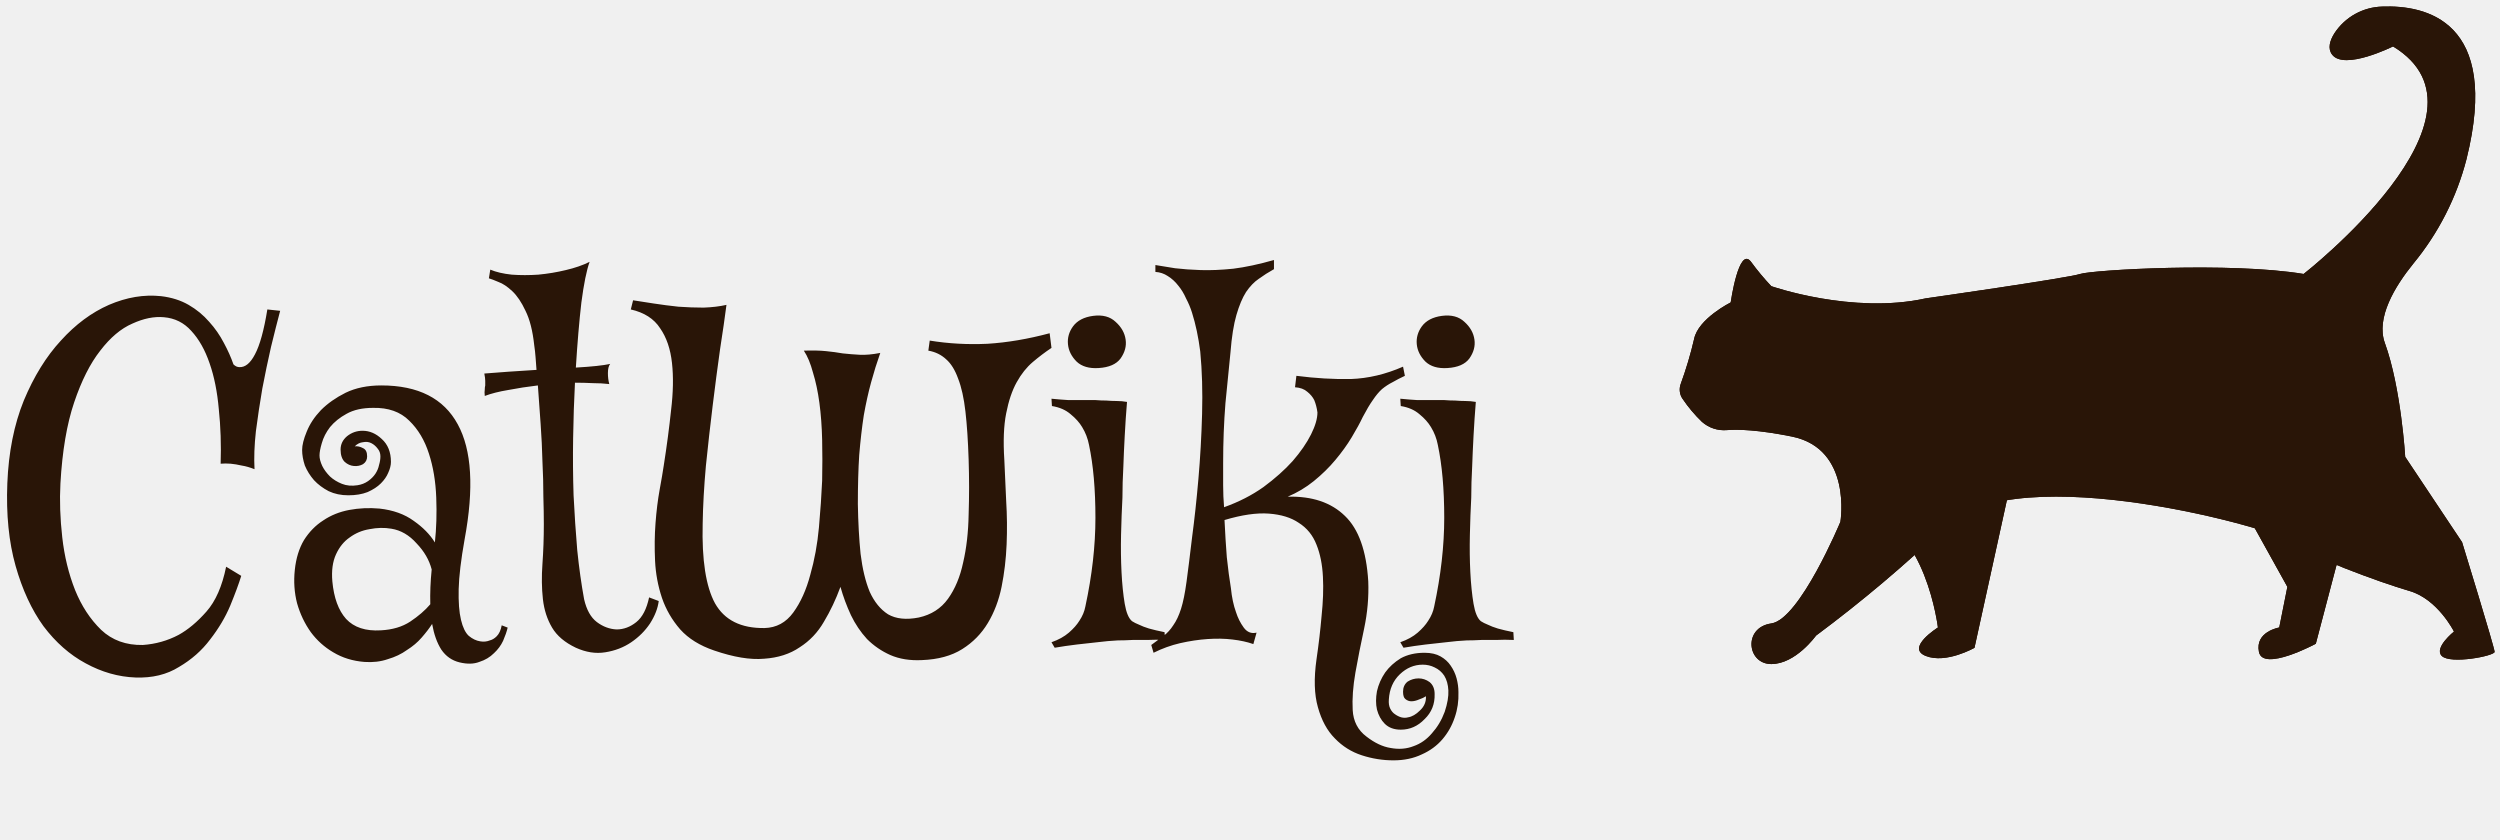
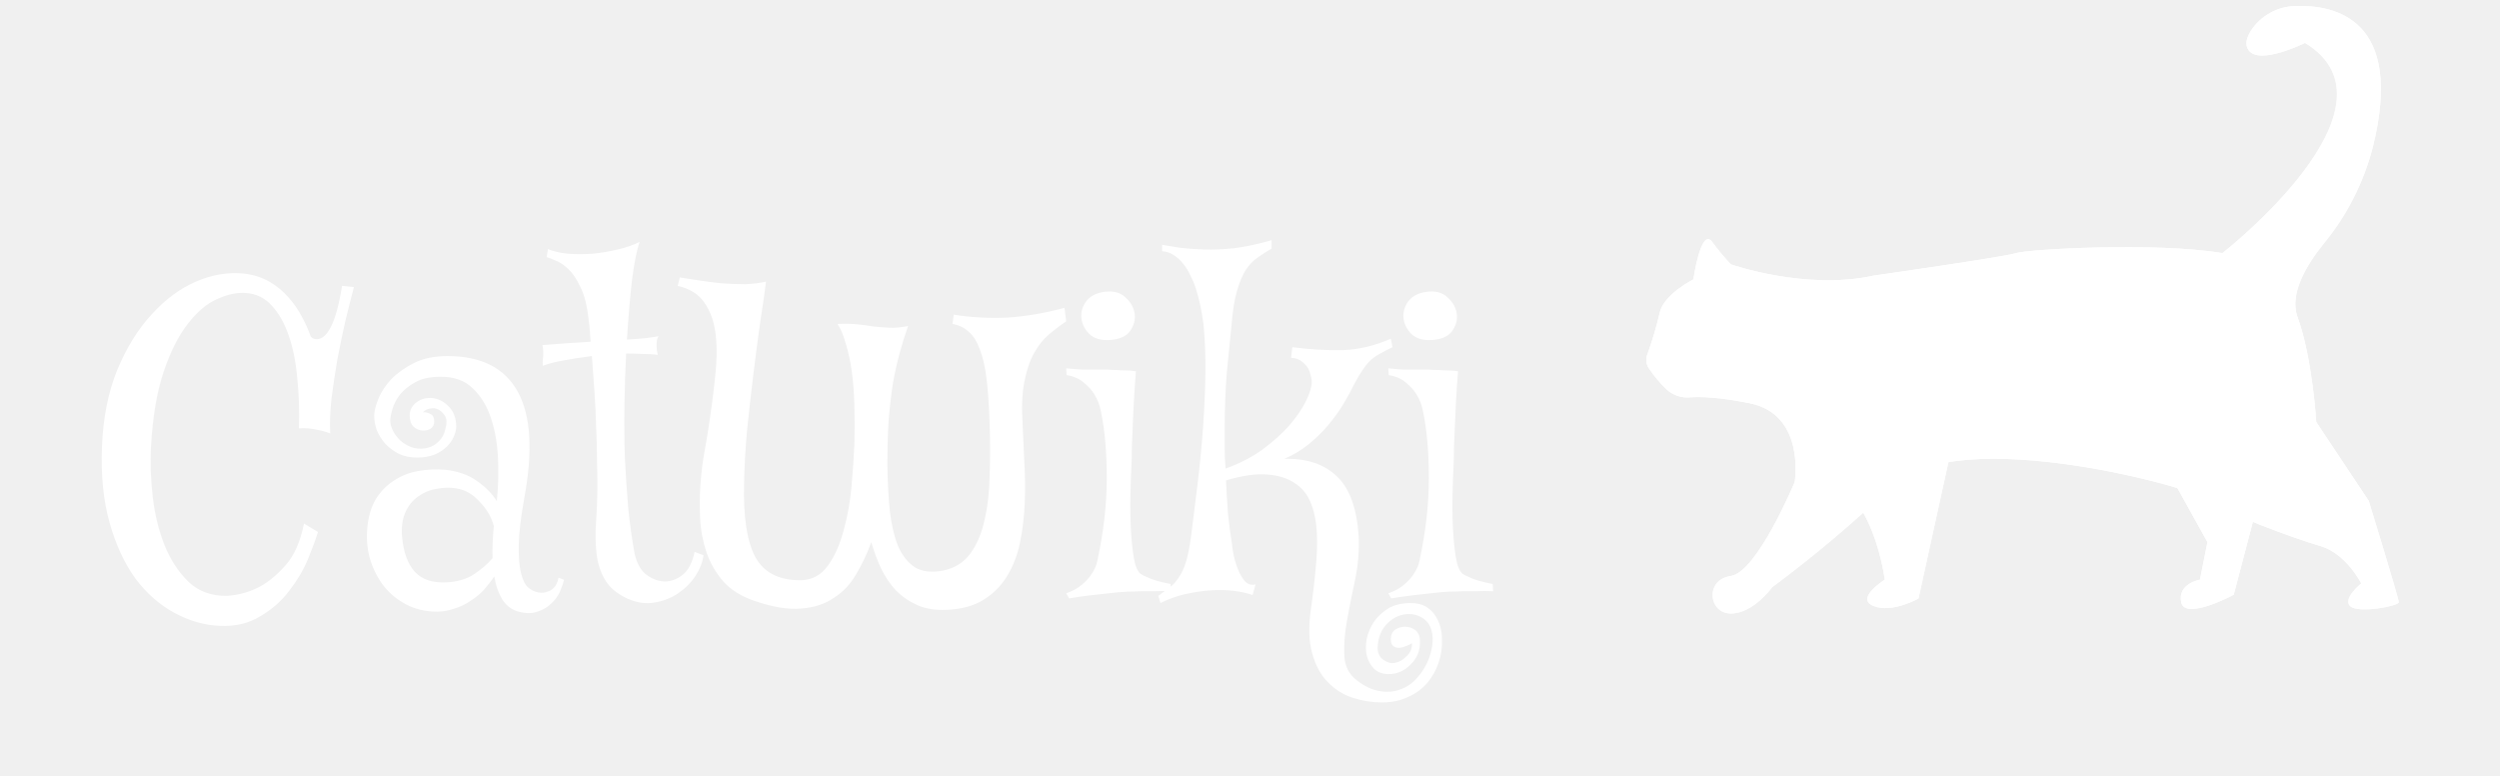
- <svg xmlns="http://www.w3.org/2000/svg" width="128" height="43" viewBox="0 0 128 43" fill="none">
-   <path d="M6.938 34.688C6.062 34.656 5.211 34.414 4.383 33.961C3.57 33.523 2.852 32.891 2.227 32.062C1.617 31.219 1.141 30.188 0.797 28.969C0.453 27.75 0.312 26.344 0.375 24.75C0.438 23.156 0.719 21.742 1.219 20.508C1.734 19.273 2.367 18.25 3.117 17.438C3.867 16.609 4.688 16 5.578 15.609C6.484 15.219 7.375 15.07 8.25 15.164C8.781 15.227 9.25 15.375 9.656 15.609C10.062 15.844 10.414 16.133 10.711 16.477C11.008 16.805 11.258 17.164 11.461 17.555C11.664 17.93 11.828 18.297 11.953 18.656C12.047 18.75 12.148 18.797 12.258 18.797C12.555 18.812 12.82 18.594 13.055 18.141C13.305 17.672 13.516 16.906 13.688 15.844L14.344 15.914C14.203 16.445 14.047 17.062 13.875 17.766C13.719 18.453 13.57 19.164 13.43 19.898C13.305 20.633 13.195 21.359 13.102 22.078C13.023 22.797 13 23.445 13.031 24.023C12.797 23.93 12.578 23.867 12.375 23.836C12.172 23.789 11.984 23.758 11.812 23.742C11.625 23.727 11.453 23.727 11.297 23.742C11.328 22.773 11.297 21.844 11.203 20.953C11.125 20.062 10.969 19.281 10.734 18.609C10.5 17.922 10.188 17.367 9.797 16.945C9.422 16.523 8.953 16.289 8.391 16.242C7.891 16.195 7.352 16.305 6.773 16.57C6.195 16.82 5.648 17.281 5.133 17.953C4.617 18.609 4.172 19.492 3.797 20.602C3.422 21.711 3.188 23.094 3.094 24.75C3.047 25.625 3.078 26.547 3.188 27.516C3.297 28.484 3.516 29.383 3.844 30.211C4.172 31.023 4.617 31.703 5.18 32.25C5.742 32.781 6.453 33.039 7.312 33.023C7.969 32.977 8.578 32.805 9.141 32.508C9.625 32.242 10.102 31.844 10.57 31.312C11.039 30.781 11.375 30.016 11.578 29.016L12.352 29.484C12.227 29.891 12.039 30.398 11.789 31.008C11.539 31.602 11.195 32.18 10.758 32.742C10.336 33.305 9.805 33.773 9.164 34.148C8.539 34.539 7.797 34.719 6.938 34.688ZM25.992 32.133C25.945 32.336 25.867 32.562 25.758 32.812C25.648 33.047 25.492 33.258 25.289 33.445C25.086 33.648 24.836 33.797 24.539 33.891C24.258 34 23.922 34.008 23.531 33.914C23.141 33.82 22.828 33.602 22.594 33.258C22.375 32.914 22.219 32.477 22.125 31.945C21.984 32.164 21.805 32.398 21.586 32.648C21.383 32.883 21.133 33.094 20.836 33.281C20.555 33.484 20.227 33.641 19.852 33.75C19.492 33.875 19.094 33.922 18.656 33.891C18.062 33.844 17.531 33.68 17.062 33.398C16.609 33.133 16.227 32.789 15.914 32.367C15.602 31.93 15.367 31.438 15.211 30.891C15.07 30.344 15.031 29.773 15.094 29.18C15.156 28.586 15.312 28.078 15.562 27.656C15.828 27.234 16.156 26.898 16.547 26.648C16.938 26.383 17.383 26.203 17.883 26.109C18.383 26.016 18.898 25.992 19.43 26.039C20.133 26.117 20.719 26.328 21.188 26.672C21.656 27 22.016 27.367 22.266 27.773C22.344 27.055 22.367 26.289 22.336 25.477C22.305 24.648 22.18 23.898 21.961 23.227C21.742 22.539 21.406 21.977 20.953 21.539C20.5 21.086 19.883 20.867 19.102 20.883C18.555 20.883 18.102 20.984 17.742 21.188C17.398 21.375 17.117 21.602 16.898 21.867C16.695 22.133 16.555 22.406 16.477 22.688C16.398 22.953 16.359 23.164 16.359 23.32C16.359 23.477 16.406 23.656 16.5 23.859C16.594 24.047 16.727 24.227 16.898 24.398C17.07 24.555 17.273 24.68 17.508 24.773C17.742 24.867 18.008 24.891 18.305 24.844C18.508 24.812 18.688 24.742 18.844 24.633C19 24.523 19.125 24.398 19.219 24.258C19.312 24.117 19.375 23.969 19.406 23.812C19.453 23.656 19.477 23.508 19.477 23.367C19.477 23.211 19.43 23.078 19.336 22.969C19.242 22.844 19.133 22.75 19.008 22.688C18.883 22.625 18.742 22.609 18.586 22.641C18.43 22.656 18.289 22.727 18.164 22.852C18.305 22.836 18.445 22.867 18.586 22.945C18.727 23.008 18.797 23.148 18.797 23.367C18.797 23.539 18.727 23.672 18.586 23.766C18.445 23.844 18.289 23.875 18.117 23.859C17.945 23.844 17.789 23.773 17.648 23.648C17.508 23.508 17.438 23.297 17.438 23.016C17.438 22.75 17.547 22.523 17.766 22.336C18 22.148 18.266 22.055 18.562 22.055C18.922 22.055 19.25 22.195 19.547 22.477C19.859 22.758 20.016 23.148 20.016 23.648C20.016 23.82 19.969 24.008 19.875 24.211C19.797 24.398 19.672 24.578 19.5 24.75C19.328 24.922 19.102 25.07 18.82 25.195C18.539 25.305 18.211 25.359 17.836 25.359C17.461 25.359 17.125 25.289 16.828 25.148C16.531 24.992 16.281 24.805 16.078 24.586C15.875 24.352 15.719 24.102 15.609 23.836C15.516 23.555 15.469 23.289 15.469 23.039C15.469 22.789 15.547 22.477 15.703 22.102C15.859 21.711 16.102 21.344 16.43 21C16.773 20.656 17.195 20.359 17.695 20.109C18.211 19.859 18.82 19.734 19.523 19.734C21.414 19.734 22.719 20.398 23.438 21.727C24.156 23.039 24.273 25 23.789 27.609C23.602 28.656 23.5 29.508 23.484 30.164C23.469 30.82 23.508 31.344 23.602 31.734C23.695 32.125 23.828 32.398 24 32.555C24.188 32.711 24.383 32.805 24.586 32.836C24.758 32.867 24.922 32.852 25.078 32.789C25.203 32.758 25.32 32.688 25.43 32.578C25.555 32.453 25.641 32.266 25.688 32.016L25.992 32.133ZM22.031 30.938C22.016 30.375 22.039 29.781 22.102 29.156C21.977 28.672 21.719 28.227 21.328 27.82C20.953 27.398 20.523 27.148 20.039 27.07C19.68 27.008 19.305 27.016 18.914 27.094C18.539 27.156 18.203 27.297 17.906 27.516C17.609 27.719 17.375 28.008 17.203 28.383C17.031 28.758 16.969 29.219 17.016 29.766C17.094 30.609 17.328 31.25 17.719 31.688C18.125 32.125 18.719 32.32 19.5 32.273C20.094 32.242 20.594 32.094 21 31.828C21.422 31.547 21.766 31.25 22.031 30.938ZM31.57 32.227C31.93 32.227 32.266 32.102 32.578 31.852C32.891 31.602 33.109 31.18 33.234 30.586L33.727 30.773C33.68 31.148 33.531 31.531 33.281 31.922C33.031 32.297 32.711 32.617 32.32 32.883C31.93 33.148 31.484 33.32 30.984 33.398C30.5 33.477 30 33.398 29.484 33.164C28.922 32.898 28.516 32.555 28.266 32.133C28.016 31.711 27.859 31.227 27.797 30.68C27.734 30.117 27.727 29.516 27.773 28.875C27.82 28.219 27.844 27.539 27.844 26.836C27.844 26.43 27.836 25.953 27.82 25.406C27.82 24.844 27.805 24.25 27.773 23.625C27.758 23 27.727 22.359 27.68 21.703C27.633 21.031 27.586 20.375 27.539 19.734C27.008 19.797 26.5 19.875 26.016 19.969C25.547 20.047 25.148 20.148 24.82 20.273C24.805 20.133 24.805 20.023 24.82 19.945C24.82 19.867 24.828 19.797 24.844 19.734C24.844 19.656 24.844 19.578 24.844 19.5C24.844 19.406 24.828 19.281 24.797 19.125C25.172 19.094 25.586 19.062 26.039 19.031C26.508 19 26.984 18.969 27.469 18.938C27.453 18.719 27.438 18.508 27.422 18.305C27.406 18.086 27.383 17.875 27.352 17.672C27.273 16.938 27.125 16.352 26.906 15.914C26.703 15.477 26.477 15.141 26.227 14.906C25.977 14.672 25.742 14.516 25.523 14.438C25.305 14.344 25.141 14.281 25.031 14.25L25.102 13.805C25.398 13.93 25.766 14.016 26.203 14.062C26.641 14.094 27.094 14.094 27.562 14.062C28.047 14.016 28.516 13.938 28.969 13.828C29.438 13.719 29.844 13.578 30.188 13.406C30.031 13.844 29.891 14.539 29.766 15.492C29.656 16.445 29.562 17.555 29.484 18.82C30.297 18.773 30.883 18.711 31.242 18.633C31.164 18.727 31.125 18.883 31.125 19.102C31.125 19.305 31.148 19.492 31.195 19.664C30.93 19.633 30.648 19.617 30.352 19.617C30.055 19.602 29.75 19.594 29.438 19.594C29.391 20.5 29.359 21.445 29.344 22.43C29.328 23.414 29.336 24.391 29.367 25.359C29.414 26.312 29.477 27.25 29.555 28.172C29.648 29.078 29.766 29.914 29.906 30.68C30.031 31.227 30.25 31.617 30.562 31.852C30.875 32.086 31.211 32.211 31.57 32.227ZM53.836 17.812C53.508 18.031 53.188 18.273 52.875 18.539C52.562 18.805 52.289 19.148 52.055 19.57C51.82 19.992 51.641 20.523 51.516 21.164C51.391 21.789 51.359 22.586 51.422 23.555C51.453 24.195 51.484 24.891 51.516 25.641C51.562 26.375 51.57 27.117 51.539 27.867C51.508 28.617 51.422 29.344 51.281 30.047C51.141 30.734 50.906 31.352 50.578 31.898C50.25 32.445 49.812 32.891 49.266 33.234C48.719 33.578 48.031 33.766 47.203 33.797C46.594 33.828 46.055 33.742 45.586 33.539C45.133 33.336 44.734 33.062 44.391 32.719C44.062 32.359 43.789 31.953 43.57 31.5C43.352 31.031 43.172 30.547 43.031 30.047C42.797 30.688 42.516 31.281 42.188 31.828C41.875 32.375 41.461 32.812 40.945 33.141C40.445 33.484 39.836 33.68 39.117 33.727C38.414 33.789 37.562 33.648 36.562 33.305C35.828 33.055 35.25 32.695 34.828 32.227C34.406 31.742 34.094 31.203 33.891 30.609C33.688 30 33.57 29.367 33.539 28.711C33.508 28.039 33.516 27.398 33.562 26.789C33.609 26.164 33.68 25.594 33.773 25.078C33.867 24.562 33.938 24.148 33.984 23.836C34.141 22.836 34.266 21.891 34.359 21C34.469 20.094 34.484 19.289 34.406 18.586C34.328 17.867 34.125 17.273 33.797 16.805C33.484 16.32 32.984 16 32.297 15.844L32.414 15.375C32.711 15.422 33.062 15.477 33.469 15.539C33.875 15.602 34.297 15.656 34.734 15.703C35.172 15.734 35.602 15.75 36.023 15.75C36.461 15.734 36.852 15.688 37.195 15.609C37.117 16.219 37.008 16.977 36.867 17.883C36.742 18.773 36.617 19.727 36.492 20.742C36.367 21.758 36.25 22.797 36.141 23.859C36.047 24.906 35.992 25.891 35.977 26.812C35.93 28.672 36.141 30.031 36.609 30.891C37.094 31.75 37.938 32.172 39.141 32.156C39.75 32.141 40.242 31.875 40.617 31.359C40.992 30.844 41.281 30.203 41.484 29.438C41.703 28.672 41.852 27.859 41.93 27C42.008 26.125 42.062 25.328 42.094 24.609C42.109 23.891 42.109 23.195 42.094 22.523C42.078 21.836 42.031 21.203 41.953 20.625C41.875 20.047 41.766 19.531 41.625 19.078C41.5 18.609 41.344 18.234 41.156 17.953C41.594 17.938 41.969 17.945 42.281 17.977C42.594 18.008 42.883 18.047 43.148 18.094C43.43 18.125 43.719 18.148 44.016 18.164C44.312 18.18 44.664 18.148 45.07 18.07C44.898 18.555 44.742 19.055 44.602 19.57C44.461 20.086 44.336 20.648 44.227 21.258C44.133 21.867 44.055 22.547 43.992 23.297C43.945 24.031 43.922 24.867 43.922 25.805C43.938 26.742 43.984 27.594 44.062 28.359C44.156 29.125 44.312 29.773 44.531 30.305C44.766 30.82 45.078 31.203 45.469 31.453C45.875 31.688 46.398 31.742 47.039 31.617C47.68 31.477 48.18 31.156 48.539 30.656C48.898 30.156 49.156 29.539 49.312 28.805C49.484 28.07 49.578 27.25 49.594 26.344C49.625 25.422 49.625 24.484 49.594 23.531C49.562 22.562 49.508 21.742 49.43 21.07C49.352 20.383 49.227 19.82 49.055 19.383C48.898 18.945 48.695 18.617 48.445 18.398C48.195 18.164 47.891 18.016 47.531 17.953L47.602 17.438C48.555 17.594 49.539 17.648 50.555 17.602C51.57 17.539 52.633 17.359 53.742 17.062L53.836 17.812ZM53.836 32.883C54.195 32.758 54.492 32.594 54.727 32.391C54.961 32.188 55.141 31.984 55.266 31.781C55.422 31.547 55.523 31.305 55.57 31.055C55.914 29.461 56.086 27.945 56.086 26.508C56.086 25.055 55.977 23.812 55.758 22.781C55.695 22.453 55.578 22.148 55.406 21.867C55.266 21.633 55.07 21.414 54.82 21.211C54.57 20.992 54.25 20.852 53.859 20.789L53.836 20.414C54.148 20.445 54.438 20.469 54.703 20.484C54.984 20.484 55.227 20.484 55.43 20.484H56.086C56.273 20.5 56.461 20.508 56.648 20.508C56.82 20.523 56.992 20.531 57.164 20.531C57.352 20.531 57.531 20.547 57.703 20.578C57.656 21.141 57.617 21.719 57.586 22.312C57.555 22.891 57.531 23.414 57.516 23.883C57.484 24.43 57.469 24.961 57.469 25.477C57.438 26.055 57.414 26.688 57.398 27.375C57.383 28.047 57.391 28.688 57.422 29.297C57.453 29.906 57.508 30.445 57.586 30.914C57.664 31.367 57.789 31.664 57.961 31.805C58.055 31.867 58.18 31.93 58.336 31.992C58.461 32.055 58.625 32.117 58.828 32.18C59.047 32.242 59.312 32.305 59.625 32.367L59.648 32.766C59.336 32.75 59.031 32.75 58.734 32.766C58.453 32.766 58.203 32.766 57.984 32.766C57.719 32.781 57.469 32.789 57.234 32.789C56.906 32.805 56.555 32.836 56.18 32.883C55.867 32.914 55.516 32.953 55.125 33C54.734 33.047 54.359 33.102 54 33.164L53.836 32.883ZM56.25 18.844C55.766 18.875 55.391 18.766 55.125 18.516C54.859 18.25 54.711 17.953 54.68 17.625C54.648 17.297 54.734 16.992 54.938 16.711C55.156 16.414 55.5 16.234 55.969 16.172C56.453 16.109 56.836 16.211 57.117 16.477C57.414 16.742 57.586 17.047 57.633 17.391C57.68 17.719 57.594 18.039 57.375 18.352C57.156 18.648 56.781 18.812 56.25 18.844ZM71.344 38.93C70.797 38.93 70.258 38.844 69.727 38.672C69.195 38.5 68.734 38.211 68.344 37.805C67.953 37.414 67.664 36.883 67.477 36.211C67.289 35.555 67.266 34.734 67.406 33.75C67.516 33 67.602 32.266 67.664 31.547C67.742 30.812 67.766 30.141 67.734 29.531C67.703 28.906 67.594 28.359 67.406 27.891C67.219 27.406 66.914 27.031 66.492 26.766C66.102 26.5 65.594 26.344 64.969 26.297C64.344 26.25 63.586 26.359 62.695 26.625C62.727 27.297 62.766 27.93 62.812 28.523C62.875 29.117 62.945 29.648 63.023 30.117C63.07 30.586 63.156 30.992 63.281 31.336C63.375 31.633 63.508 31.898 63.68 32.133C63.852 32.367 64.07 32.453 64.336 32.391L64.172 32.977C63.859 32.867 63.5 32.789 63.094 32.742C62.703 32.695 62.281 32.688 61.828 32.719C61.375 32.75 60.906 32.82 60.422 32.93C59.953 33.039 59.5 33.203 59.062 33.422L58.945 33.023C59.18 32.852 59.391 32.695 59.578 32.555C59.766 32.414 59.93 32.234 60.07 32.016C60.227 31.797 60.359 31.516 60.469 31.172C60.578 30.828 60.672 30.367 60.75 29.789C60.828 29.211 60.922 28.461 61.031 27.539C61.156 26.602 61.266 25.594 61.359 24.516C61.453 23.438 61.516 22.328 61.547 21.188C61.578 20.047 61.547 18.984 61.453 18C61.359 17.266 61.219 16.602 61.031 16.008C60.953 15.758 60.852 15.516 60.727 15.281C60.617 15.031 60.484 14.812 60.328 14.625C60.172 14.422 59.992 14.258 59.789 14.133C59.602 14.008 59.391 13.938 59.156 13.922V13.57C59.453 13.617 59.789 13.672 60.164 13.734C60.555 13.781 60.992 13.812 61.477 13.828C61.977 13.844 62.531 13.82 63.141 13.758C63.766 13.68 64.461 13.531 65.227 13.312V13.781C64.945 13.938 64.688 14.102 64.453 14.273C64.219 14.43 64 14.656 63.797 14.953C63.609 15.25 63.445 15.641 63.305 16.125C63.164 16.609 63.062 17.25 63 18.047C62.922 18.797 62.836 19.664 62.742 20.648C62.664 21.633 62.625 22.648 62.625 23.695C62.625 24.07 62.625 24.453 62.625 24.844C62.625 25.219 62.641 25.594 62.672 25.969C63.422 25.703 64.094 25.359 64.688 24.938C65.281 24.5 65.781 24.055 66.188 23.602C66.594 23.133 66.906 22.68 67.125 22.242C67.344 21.805 67.453 21.43 67.453 21.117C67.422 20.883 67.367 20.672 67.289 20.484C67.211 20.328 67.094 20.188 66.938 20.062C66.781 19.922 66.57 19.844 66.305 19.828L66.375 19.242C67.344 19.367 68.273 19.422 69.164 19.406C70.055 19.375 70.945 19.164 71.836 18.773L71.93 19.242C71.695 19.352 71.484 19.461 71.297 19.57C71.109 19.664 70.93 19.781 70.758 19.922C70.602 20.062 70.445 20.25 70.289 20.484C70.133 20.703 69.961 20.992 69.773 21.352C69.633 21.648 69.445 21.992 69.211 22.383C68.977 22.773 68.695 23.164 68.367 23.555C68.055 23.93 67.688 24.289 67.266 24.633C66.859 24.961 66.414 25.227 65.93 25.43C67.18 25.398 68.156 25.727 68.859 26.414C69.562 27.086 69.961 28.203 70.055 29.766C70.086 30.562 70.016 31.367 69.844 32.18C69.672 32.977 69.523 33.727 69.398 34.43C69.273 35.148 69.227 35.789 69.258 36.352C69.289 36.93 69.523 37.383 69.961 37.711C70.383 38.039 70.797 38.234 71.203 38.297C71.625 38.375 72.016 38.344 72.375 38.203C72.734 38.078 73.047 37.859 73.312 37.547C73.594 37.234 73.812 36.867 73.969 36.445C74.109 36.023 74.172 35.656 74.156 35.344C74.141 35.047 74.07 34.797 73.945 34.594C73.82 34.406 73.656 34.266 73.453 34.172C73.266 34.078 73.062 34.031 72.844 34.031C72.406 34.031 72.016 34.195 71.672 34.523C71.328 34.852 71.141 35.281 71.109 35.812C71.094 36 71.117 36.156 71.18 36.281C71.242 36.406 71.32 36.5 71.414 36.562C71.523 36.641 71.633 36.695 71.742 36.727C71.867 36.758 71.984 36.758 72.094 36.727C72.297 36.695 72.5 36.578 72.703 36.375C72.922 36.172 73.023 35.93 73.008 35.648C72.914 35.711 72.797 35.766 72.656 35.812C72.516 35.875 72.383 35.906 72.258 35.906C72.148 35.906 72.047 35.867 71.953 35.789C71.875 35.727 71.836 35.602 71.836 35.414C71.836 35.195 71.914 35.023 72.07 34.898C72.242 34.789 72.43 34.734 72.633 34.734C72.836 34.734 73.023 34.797 73.195 34.922C73.367 35.062 73.453 35.266 73.453 35.531C73.469 36.047 73.297 36.477 72.938 36.82C72.594 37.18 72.188 37.359 71.719 37.359C71.375 37.359 71.102 37.258 70.898 37.055C70.711 36.867 70.578 36.625 70.5 36.328C70.438 36.047 70.438 35.734 70.5 35.391C70.578 35.047 70.719 34.727 70.922 34.43C71.125 34.148 71.391 33.906 71.719 33.703C72.062 33.516 72.469 33.422 72.938 33.422C73.266 33.422 73.539 33.484 73.758 33.609C73.977 33.734 74.148 33.891 74.273 34.078C74.414 34.281 74.516 34.5 74.578 34.734C74.641 34.969 74.672 35.203 74.672 35.438C74.688 35.891 74.625 36.32 74.484 36.727C74.344 37.148 74.133 37.523 73.852 37.852C73.57 38.18 73.219 38.438 72.797 38.625C72.375 38.828 71.891 38.93 71.344 38.93ZM71.695 32.883C72.055 32.758 72.352 32.594 72.586 32.391C72.82 32.188 73 31.984 73.125 31.781C73.281 31.547 73.383 31.305 73.43 31.055C73.773 29.461 73.945 27.945 73.945 26.508C73.945 25.055 73.836 23.812 73.617 22.781C73.555 22.453 73.438 22.148 73.266 21.867C73.125 21.633 72.93 21.414 72.68 21.211C72.43 20.992 72.109 20.852 71.719 20.789L71.695 20.414C72.008 20.445 72.297 20.469 72.562 20.484C72.844 20.484 73.086 20.484 73.289 20.484H73.945C74.133 20.5 74.32 20.508 74.508 20.508C74.68 20.523 74.852 20.531 75.023 20.531C75.211 20.531 75.391 20.547 75.562 20.578C75.516 21.141 75.477 21.719 75.445 22.312C75.414 22.891 75.391 23.414 75.375 23.883C75.344 24.43 75.328 24.961 75.328 25.477C75.297 26.055 75.273 26.688 75.258 27.375C75.242 28.047 75.25 28.688 75.281 29.297C75.312 29.906 75.367 30.445 75.445 30.914C75.523 31.367 75.648 31.664 75.82 31.805C75.914 31.867 76.039 31.93 76.195 31.992C76.32 32.055 76.484 32.117 76.688 32.18C76.906 32.242 77.172 32.305 77.484 32.367L77.508 32.766C77.195 32.75 76.891 32.75 76.594 32.766C76.312 32.766 76.062 32.766 75.844 32.766C75.578 32.781 75.328 32.789 75.094 32.789C74.766 32.805 74.414 32.836 74.039 32.883C73.727 32.914 73.375 32.953 72.984 33C72.594 33.047 72.219 33.102 71.859 33.164L71.695 32.883ZM74.109 18.844C73.625 18.875 73.25 18.766 72.984 18.516C72.719 18.25 72.57 17.953 72.539 17.625C72.508 17.297 72.594 16.992 72.797 16.711C73.016 16.414 73.359 16.234 73.828 16.172C74.312 16.109 74.695 16.211 74.977 16.477C75.273 16.742 75.445 17.047 75.492 17.391C75.539 17.719 75.453 18.039 75.234 18.352C75.016 18.648 74.641 18.812 74.109 18.844Z" fill="#291507" />
-   <path d="M120.65 25.886L119.61 29.007L118.57 32.96C118.57 32.96 115.865 34.416 115.657 33.376C115.449 32.336 116.697 32.127 116.697 32.127L117.113 30.047L113.993 24.43L120.65 25.886Z" fill="#291507" />
-   <path d="M120.65 25.886L119.61 29.007L118.57 32.96C118.57 32.96 115.865 34.416 115.657 33.376C115.449 32.336 116.697 32.127 116.697 32.127L117.113 30.047L113.993 24.43L120.65 25.886Z" fill="#291507" />
-   <path d="M102.966 24.638L101.094 33.168C101.094 33.168 99.637 34 98.597 33.584C97.557 33.168 99.221 32.128 99.221 32.128C99.221 32.128 98.597 26.927 95.476 26.302C92.356 25.678 102.966 24.638 102.966 24.638Z" fill="#291507" />
-   <path d="M102.966 24.638L101.094 33.168C101.094 33.168 99.637 34 98.597 33.584C97.557 33.168 99.221 32.128 99.221 32.128C99.221 32.128 98.597 26.927 95.476 26.302C92.356 25.678 102.966 24.638 102.966 24.638Z" fill="#291507" />
-   <path d="M90.691 14.652C90.691 14.652 94.852 16.108 98.597 15.276C98.597 15.276 105.879 14.236 106.503 14.027C107.127 13.819 114.201 13.403 117.945 14.027C117.945 14.027 128.348 5.914 122.523 2.377C122.523 2.377 120.026 3.625 119.402 2.793C119.168 2.481 119.285 2.081 119.522 1.703C119.791 1.293 120.155 0.953 120.584 0.715C121.013 0.477 121.494 0.347 121.984 0.336C124.158 0.255 128.054 1.036 126.286 8.144C125.782 10.104 124.853 11.93 123.566 13.493C122.618 14.661 121.638 16.277 122.106 17.564C122.939 19.853 123.147 23.39 123.147 23.39L126.059 27.759C126.059 27.759 127.724 33.168 127.724 33.376C127.724 33.584 125.46 34.025 125.019 33.584C124.603 33.168 125.643 32.336 125.643 32.336C125.643 32.336 124.811 30.671 123.355 30.255C121.898 29.839 117.945 28.383 117.321 27.759C116.697 27.134 103.382 23.39 99.637 26.927C97.536 28.934 95.312 30.81 92.98 32.544C92.98 32.544 91.94 34 90.691 34C89.443 34 89.235 32.128 90.691 31.92C92.148 31.712 94.228 26.718 94.228 26.718C94.228 26.718 94.852 22.974 91.731 22.349C90.011 22.005 88.986 21.977 88.413 22.022C88.184 22.041 87.953 22.013 87.735 21.941C87.517 21.869 87.315 21.754 87.143 21.603C86.771 21.246 86.439 20.851 86.15 20.424C86.074 20.316 86.025 20.191 86.008 20.059C85.99 19.928 86.004 19.794 86.048 19.67C86.325 18.913 86.556 18.141 86.738 17.356C86.946 16.316 88.611 15.484 88.611 15.484C88.611 15.484 89.027 12.571 89.651 13.403C89.971 13.841 90.318 14.258 90.691 14.652Z" fill="#291507" />
-   <path d="M90.691 14.652C90.691 14.652 94.852 16.108 98.597 15.276C98.597 15.276 105.879 14.236 106.503 14.027C107.127 13.819 114.201 13.403 117.945 14.027C117.945 14.027 128.348 5.914 122.523 2.377C122.523 2.377 120.026 3.625 119.402 2.793C119.168 2.481 119.285 2.081 119.522 1.703C119.791 1.293 120.155 0.953 120.584 0.715C121.013 0.477 121.494 0.347 121.984 0.336C124.158 0.255 128.054 1.036 126.286 8.144C125.782 10.104 124.853 11.93 123.566 13.493C122.618 14.661 121.638 16.277 122.106 17.564C122.939 19.853 123.147 23.39 123.147 23.39L126.059 27.759C126.059 27.759 127.724 33.168 127.724 33.376C127.724 33.584 125.46 34.025 125.019 33.584C124.603 33.168 125.643 32.336 125.643 32.336C125.643 32.336 124.811 30.671 123.355 30.255C121.898 29.839 117.945 28.383 117.321 27.759C116.697 27.134 103.382 23.39 99.637 26.927C97.536 28.934 95.312 30.81 92.98 32.544C92.98 32.544 91.94 34 90.691 34C89.443 34 89.235 32.128 90.691 31.92C92.148 31.712 94.228 26.718 94.228 26.718C94.228 26.718 94.852 22.974 91.731 22.349C90.011 22.005 88.986 21.977 88.413 22.022C88.184 22.041 87.953 22.013 87.735 21.941C87.517 21.869 87.315 21.754 87.143 21.603C86.771 21.246 86.439 20.851 86.15 20.424C86.074 20.316 86.025 20.191 86.008 20.059C85.99 19.928 86.004 19.794 86.048 19.67C86.325 18.913 86.556 18.141 86.738 17.356C86.946 16.316 88.611 15.484 88.611 15.484C88.611 15.484 89.027 12.571 89.651 13.403C89.971 13.841 90.318 14.258 90.691 14.652Z" fill="#291507" />
+ <svg xmlns="http://www.w3.org/2000/svg" width="145" height="45" viewBox="0 0 128 43" fill="white">
+   <path d="M6.938 34.688C6.062 34.656 5.211 34.414 4.383 33.961C3.57 33.523 2.852 32.891 2.227 32.062C1.617 31.219 1.141 30.188 0.797 28.969C0.453 27.75 0.312 26.344 0.375 24.75C0.438 23.156 0.719 21.742 1.219 20.508C1.734 19.273 2.367 18.25 3.117 17.438C3.867 16.609 4.688 16 5.578 15.609C6.484 15.219 7.375 15.07 8.25 15.164C8.781 15.227 9.25 15.375 9.656 15.609C10.062 15.844 10.414 16.133 10.711 16.477C11.008 16.805 11.258 17.164 11.461 17.555C11.664 17.93 11.828 18.297 11.953 18.656C12.047 18.75 12.148 18.797 12.258 18.797C12.555 18.812 12.82 18.594 13.055 18.141C13.305 17.672 13.516 16.906 13.688 15.844L14.344 15.914C14.203 16.445 14.047 17.062 13.875 17.766C13.719 18.453 13.57 19.164 13.43 19.898C13.305 20.633 13.195 21.359 13.102 22.078C13.023 22.797 13 23.445 13.031 24.023C12.797 23.93 12.578 23.867 12.375 23.836C12.172 23.789 11.984 23.758 11.812 23.742C11.625 23.727 11.453 23.727 11.297 23.742C11.328 22.773 11.297 21.844 11.203 20.953C11.125 20.062 10.969 19.281 10.734 18.609C10.5 17.922 10.188 17.367 9.797 16.945C9.422 16.523 8.953 16.289 8.391 16.242C7.891 16.195 7.352 16.305 6.773 16.57C6.195 16.82 5.648 17.281 5.133 17.953C4.617 18.609 4.172 19.492 3.797 20.602C3.422 21.711 3.188 23.094 3.094 24.75C3.047 25.625 3.078 26.547 3.188 27.516C3.297 28.484 3.516 29.383 3.844 30.211C4.172 31.023 4.617 31.703 5.18 32.25C5.742 32.781 6.453 33.039 7.312 33.023C7.969 32.977 8.578 32.805 9.141 32.508C9.625 32.242 10.102 31.844 10.57 31.312C11.039 30.781 11.375 30.016 11.578 29.016L12.352 29.484C12.227 29.891 12.039 30.398 11.789 31.008C11.539 31.602 11.195 32.18 10.758 32.742C10.336 33.305 9.805 33.773 9.164 34.148C8.539 34.539 7.797 34.719 6.938 34.688ZM25.992 32.133C25.945 32.336 25.867 32.562 25.758 32.812C25.648 33.047 25.492 33.258 25.289 33.445C25.086 33.648 24.836 33.797 24.539 33.891C24.258 34 23.922 34.008 23.531 33.914C23.141 33.82 22.828 33.602 22.594 33.258C22.375 32.914 22.219 32.477 22.125 31.945C21.984 32.164 21.805 32.398 21.586 32.648C21.383 32.883 21.133 33.094 20.836 33.281C20.555 33.484 20.227 33.641 19.852 33.75C19.492 33.875 19.094 33.922 18.656 33.891C18.062 33.844 17.531 33.68 17.062 33.398C16.609 33.133 16.227 32.789 15.914 32.367C15.602 31.93 15.367 31.438 15.211 30.891C15.07 30.344 15.031 29.773 15.094 29.18C15.156 28.586 15.312 28.078 15.562 27.656C15.828 27.234 16.156 26.898 16.547 26.648C16.938 26.383 17.383 26.203 17.883 26.109C18.383 26.016 18.898 25.992 19.43 26.039C20.133 26.117 20.719 26.328 21.188 26.672C21.656 27 22.016 27.367 22.266 27.773C22.344 27.055 22.367 26.289 22.336 25.477C22.305 24.648 22.18 23.898 21.961 23.227C21.742 22.539 21.406 21.977 20.953 21.539C20.5 21.086 19.883 20.867 19.102 20.883C18.555 20.883 18.102 20.984 17.742 21.188C17.398 21.375 17.117 21.602 16.898 21.867C16.695 22.133 16.555 22.406 16.477 22.688C16.398 22.953 16.359 23.164 16.359 23.32C16.359 23.477 16.406 23.656 16.5 23.859C16.594 24.047 16.727 24.227 16.898 24.398C17.07 24.555 17.273 24.68 17.508 24.773C17.742 24.867 18.008 24.891 18.305 24.844C18.508 24.812 18.688 24.742 18.844 24.633C19 24.523 19.125 24.398 19.219 24.258C19.312 24.117 19.375 23.969 19.406 23.812C19.453 23.656 19.477 23.508 19.477 23.367C19.477 23.211 19.43 23.078 19.336 22.969C19.242 22.844 19.133 22.75 19.008 22.688C18.883 22.625 18.742 22.609 18.586 22.641C18.43 22.656 18.289 22.727 18.164 22.852C18.305 22.836 18.445 22.867 18.586 22.945C18.727 23.008 18.797 23.148 18.797 23.367C18.797 23.539 18.727 23.672 18.586 23.766C18.445 23.844 18.289 23.875 18.117 23.859C17.945 23.844 17.789 23.773 17.648 23.648C17.508 23.508 17.438 23.297 17.438 23.016C17.438 22.75 17.547 22.523 17.766 22.336C18 22.148 18.266 22.055 18.562 22.055C18.922 22.055 19.25 22.195 19.547 22.477C19.859 22.758 20.016 23.148 20.016 23.648C20.016 23.82 19.969 24.008 19.875 24.211C19.797 24.398 19.672 24.578 19.5 24.75C19.328 24.922 19.102 25.07 18.82 25.195C18.539 25.305 18.211 25.359 17.836 25.359C17.461 25.359 17.125 25.289 16.828 25.148C16.531 24.992 16.281 24.805 16.078 24.586C15.875 24.352 15.719 24.102 15.609 23.836C15.516 23.555 15.469 23.289 15.469 23.039C15.469 22.789 15.547 22.477 15.703 22.102C15.859 21.711 16.102 21.344 16.43 21C16.773 20.656 17.195 20.359 17.695 20.109C18.211 19.859 18.82 19.734 19.523 19.734C21.414 19.734 22.719 20.398 23.438 21.727C24.156 23.039 24.273 25 23.789 27.609C23.602 28.656 23.5 29.508 23.484 30.164C23.469 30.82 23.508 31.344 23.602 31.734C23.695 32.125 23.828 32.398 24 32.555C24.188 32.711 24.383 32.805 24.586 32.836C24.758 32.867 24.922 32.852 25.078 32.789C25.203 32.758 25.32 32.688 25.43 32.578C25.555 32.453 25.641 32.266 25.688 32.016L25.992 32.133ZM22.031 30.938C22.016 30.375 22.039 29.781 22.102 29.156C21.977 28.672 21.719 28.227 21.328 27.82C20.953 27.398 20.523 27.148 20.039 27.07C19.68 27.008 19.305 27.016 18.914 27.094C18.539 27.156 18.203 27.297 17.906 27.516C17.609 27.719 17.375 28.008 17.203 28.383C17.031 28.758 16.969 29.219 17.016 29.766C17.094 30.609 17.328 31.25 17.719 31.688C18.125 32.125 18.719 32.32 19.5 32.273C20.094 32.242 20.594 32.094 21 31.828C21.422 31.547 21.766 31.25 22.031 30.938ZM31.57 32.227C31.93 32.227 32.266 32.102 32.578 31.852C32.891 31.602 33.109 31.18 33.234 30.586L33.727 30.773C33.68 31.148 33.531 31.531 33.281 31.922C33.031 32.297 32.711 32.617 32.32 32.883C31.93 33.148 31.484 33.32 30.984 33.398C30.5 33.477 30 33.398 29.484 33.164C28.922 32.898 28.516 32.555 28.266 32.133C28.016 31.711 27.859 31.227 27.797 30.68C27.734 30.117 27.727 29.516 27.773 28.875C27.82 28.219 27.844 27.539 27.844 26.836C27.844 26.43 27.836 25.953 27.82 25.406C27.82 24.844 27.805 24.25 27.773 23.625C27.758 23 27.727 22.359 27.68 21.703C27.633 21.031 27.586 20.375 27.539 19.734C27.008 19.797 26.5 19.875 26.016 19.969C25.547 20.047 25.148 20.148 24.82 20.273C24.805 20.133 24.805 20.023 24.82 19.945C24.82 19.867 24.828 19.797 24.844 19.734C24.844 19.656 24.844 19.578 24.844 19.5C24.844 19.406 24.828 19.281 24.797 19.125C25.172 19.094 25.586 19.062 26.039 19.031C26.508 19 26.984 18.969 27.469 18.938C27.453 18.719 27.438 18.508 27.422 18.305C27.406 18.086 27.383 17.875 27.352 17.672C27.273 16.938 27.125 16.352 26.906 15.914C26.703 15.477 26.477 15.141 26.227 14.906C25.977 14.672 25.742 14.516 25.523 14.438C25.305 14.344 25.141 14.281 25.031 14.25L25.102 13.805C25.398 13.93 25.766 14.016 26.203 14.062C26.641 14.094 27.094 14.094 27.562 14.062C28.047 14.016 28.516 13.938 28.969 13.828C29.438 13.719 29.844 13.578 30.188 13.406C30.031 13.844 29.891 14.539 29.766 15.492C29.656 16.445 29.562 17.555 29.484 18.82C30.297 18.773 30.883 18.711 31.242 18.633C31.164 18.727 31.125 18.883 31.125 19.102C31.125 19.305 31.148 19.492 31.195 19.664C30.93 19.633 30.648 19.617 30.352 19.617C30.055 19.602 29.75 19.594 29.438 19.594C29.391 20.5 29.359 21.445 29.344 22.43C29.328 23.414 29.336 24.391 29.367 25.359C29.414 26.312 29.477 27.25 29.555 28.172C29.648 29.078 29.766 29.914 29.906 30.68C30.031 31.227 30.25 31.617 30.562 31.852C30.875 32.086 31.211 32.211 31.57 32.227ZM53.836 17.812C53.508 18.031 53.188 18.273 52.875 18.539C52.562 18.805 52.289 19.148 52.055 19.57C51.82 19.992 51.641 20.523 51.516 21.164C51.391 21.789 51.359 22.586 51.422 23.555C51.453 24.195 51.484 24.891 51.516 25.641C51.562 26.375 51.57 27.117 51.539 27.867C51.508 28.617 51.422 29.344 51.281 30.047C51.141 30.734 50.906 31.352 50.578 31.898C50.25 32.445 49.812 32.891 49.266 33.234C48.719 33.578 48.031 33.766 47.203 33.797C46.594 33.828 46.055 33.742 45.586 33.539C45.133 33.336 44.734 33.062 44.391 32.719C44.062 32.359 43.789 31.953 43.57 31.5C43.352 31.031 43.172 30.547 43.031 30.047C42.797 30.688 42.516 31.281 42.188 31.828C41.875 32.375 41.461 32.812 40.945 33.141C40.445 33.484 39.836 33.68 39.117 33.727C38.414 33.789 37.562 33.648 36.562 33.305C35.828 33.055 35.25 32.695 34.828 32.227C34.406 31.742 34.094 31.203 33.891 30.609C33.688 30 33.57 29.367 33.539 28.711C33.508 28.039 33.516 27.398 33.562 26.789C33.609 26.164 33.68 25.594 33.773 25.078C33.867 24.562 33.938 24.148 33.984 23.836C34.141 22.836 34.266 21.891 34.359 21C34.469 20.094 34.484 19.289 34.406 18.586C34.328 17.867 34.125 17.273 33.797 16.805C33.484 16.32 32.984 16 32.297 15.844L32.414 15.375C32.711 15.422 33.062 15.477 33.469 15.539C33.875 15.602 34.297 15.656 34.734 15.703C35.172 15.734 35.602 15.75 36.023 15.75C36.461 15.734 36.852 15.688 37.195 15.609C37.117 16.219 37.008 16.977 36.867 17.883C36.742 18.773 36.617 19.727 36.492 20.742C36.367 21.758 36.25 22.797 36.141 23.859C36.047 24.906 35.992 25.891 35.977 26.812C35.93 28.672 36.141 30.031 36.609 30.891C37.094 31.75 37.938 32.172 39.141 32.156C39.75 32.141 40.242 31.875 40.617 31.359C40.992 30.844 41.281 30.203 41.484 29.438C41.703 28.672 41.852 27.859 41.93 27C42.008 26.125 42.062 25.328 42.094 24.609C42.109 23.891 42.109 23.195 42.094 22.523C42.078 21.836 42.031 21.203 41.953 20.625C41.875 20.047 41.766 19.531 41.625 19.078C41.5 18.609 41.344 18.234 41.156 17.953C41.594 17.938 41.969 17.945 42.281 17.977C42.594 18.008 42.883 18.047 43.148 18.094C43.43 18.125 43.719 18.148 44.016 18.164C44.312 18.18 44.664 18.148 45.07 18.07C44.898 18.555 44.742 19.055 44.602 19.57C44.461 20.086 44.336 20.648 44.227 21.258C44.133 21.867 44.055 22.547 43.992 23.297C43.945 24.031 43.922 24.867 43.922 25.805C43.938 26.742 43.984 27.594 44.062 28.359C44.156 29.125 44.312 29.773 44.531 30.305C44.766 30.82 45.078 31.203 45.469 31.453C45.875 31.688 46.398 31.742 47.039 31.617C47.68 31.477 48.18 31.156 48.539 30.656C48.898 30.156 49.156 29.539 49.312 28.805C49.484 28.07 49.578 27.25 49.594 26.344C49.625 25.422 49.625 24.484 49.594 23.531C49.562 22.562 49.508 21.742 49.43 21.07C49.352 20.383 49.227 19.82 49.055 19.383C48.898 18.945 48.695 18.617 48.445 18.398C48.195 18.164 47.891 18.016 47.531 17.953L47.602 17.438C48.555 17.594 49.539 17.648 50.555 17.602C51.57 17.539 52.633 17.359 53.742 17.062L53.836 17.812ZM53.836 32.883C54.195 32.758 54.492 32.594 54.727 32.391C54.961 32.188 55.141 31.984 55.266 31.781C55.422 31.547 55.523 31.305 55.57 31.055C55.914 29.461 56.086 27.945 56.086 26.508C56.086 25.055 55.977 23.812 55.758 22.781C55.695 22.453 55.578 22.148 55.406 21.867C55.266 21.633 55.07 21.414 54.82 21.211C54.57 20.992 54.25 20.852 53.859 20.789L53.836 20.414C54.148 20.445 54.438 20.469 54.703 20.484C54.984 20.484 55.227 20.484 55.43 20.484H56.086C56.273 20.5 56.461 20.508 56.648 20.508C56.82 20.523 56.992 20.531 57.164 20.531C57.352 20.531 57.531 20.547 57.703 20.578C57.656 21.141 57.617 21.719 57.586 22.312C57.555 22.891 57.531 23.414 57.516 23.883C57.484 24.43 57.469 24.961 57.469 25.477C57.438 26.055 57.414 26.688 57.398 27.375C57.383 28.047 57.391 28.688 57.422 29.297C57.453 29.906 57.508 30.445 57.586 30.914C57.664 31.367 57.789 31.664 57.961 31.805C58.055 31.867 58.18 31.93 58.336 31.992C58.461 32.055 58.625 32.117 58.828 32.18C59.047 32.242 59.312 32.305 59.625 32.367L59.648 32.766C59.336 32.75 59.031 32.75 58.734 32.766C58.453 32.766 58.203 32.766 57.984 32.766C57.719 32.781 57.469 32.789 57.234 32.789C56.906 32.805 56.555 32.836 56.18 32.883C55.867 32.914 55.516 32.953 55.125 33C54.734 33.047 54.359 33.102 54 33.164L53.836 32.883ZM56.25 18.844C55.766 18.875 55.391 18.766 55.125 18.516C54.859 18.25 54.711 17.953 54.68 17.625C54.648 17.297 54.734 16.992 54.938 16.711C55.156 16.414 55.5 16.234 55.969 16.172C56.453 16.109 56.836 16.211 57.117 16.477C57.414 16.742 57.586 17.047 57.633 17.391C57.68 17.719 57.594 18.039 57.375 18.352C57.156 18.648 56.781 18.812 56.25 18.844ZM71.344 38.93C70.797 38.93 70.258 38.844 69.727 38.672C69.195 38.5 68.734 38.211 68.344 37.805C67.953 37.414 67.664 36.883 67.477 36.211C67.289 35.555 67.266 34.734 67.406 33.75C67.516 33 67.602 32.266 67.664 31.547C67.742 30.812 67.766 30.141 67.734 29.531C67.703 28.906 67.594 28.359 67.406 27.891C67.219 27.406 66.914 27.031 66.492 26.766C66.102 26.5 65.594 26.344 64.969 26.297C64.344 26.25 63.586 26.359 62.695 26.625C62.727 27.297 62.766 27.93 62.812 28.523C62.875 29.117 62.945 29.648 63.023 30.117C63.07 30.586 63.156 30.992 63.281 31.336C63.375 31.633 63.508 31.898 63.68 32.133C63.852 32.367 64.07 32.453 64.336 32.391L64.172 32.977C63.859 32.867 63.5 32.789 63.094 32.742C62.703 32.695 62.281 32.688 61.828 32.719C61.375 32.75 60.906 32.82 60.422 32.93C59.953 33.039 59.5 33.203 59.062 33.422L58.945 33.023C59.18 32.852 59.391 32.695 59.578 32.555C59.766 32.414 59.93 32.234 60.07 32.016C60.227 31.797 60.359 31.516 60.469 31.172C60.578 30.828 60.672 30.367 60.75 29.789C60.828 29.211 60.922 28.461 61.031 27.539C61.156 26.602 61.266 25.594 61.359 24.516C61.453 23.438 61.516 22.328 61.547 21.188C61.578 20.047 61.547 18.984 61.453 18C61.359 17.266 61.219 16.602 61.031 16.008C60.953 15.758 60.852 15.516 60.727 15.281C60.617 15.031 60.484 14.812 60.328 14.625C60.172 14.422 59.992 14.258 59.789 14.133C59.602 14.008 59.391 13.938 59.156 13.922V13.57C59.453 13.617 59.789 13.672 60.164 13.734C60.555 13.781 60.992 13.812 61.477 13.828C61.977 13.844 62.531 13.82 63.141 13.758C63.766 13.68 64.461 13.531 65.227 13.312V13.781C64.945 13.938 64.688 14.102 64.453 14.273C64.219 14.43 64 14.656 63.797 14.953C63.609 15.25 63.445 15.641 63.305 16.125C63.164 16.609 63.062 17.25 63 18.047C62.922 18.797 62.836 19.664 62.742 20.648C62.664 21.633 62.625 22.648 62.625 23.695C62.625 24.07 62.625 24.453 62.625 24.844C62.625 25.219 62.641 25.594 62.672 25.969C63.422 25.703 64.094 25.359 64.688 24.938C65.281 24.5 65.781 24.055 66.188 23.602C66.594 23.133 66.906 22.68 67.125 22.242C67.344 21.805 67.453 21.43 67.453 21.117C67.422 20.883 67.367 20.672 67.289 20.484C67.211 20.328 67.094 20.188 66.938 20.062C66.781 19.922 66.57 19.844 66.305 19.828L66.375 19.242C67.344 19.367 68.273 19.422 69.164 19.406C70.055 19.375 70.945 19.164 71.836 18.773L71.93 19.242C71.695 19.352 71.484 19.461 71.297 19.57C71.109 19.664 70.93 19.781 70.758 19.922C70.602 20.062 70.445 20.25 70.289 20.484C70.133 20.703 69.961 20.992 69.773 21.352C69.633 21.648 69.445 21.992 69.211 22.383C68.977 22.773 68.695 23.164 68.367 23.555C68.055 23.93 67.688 24.289 67.266 24.633C66.859 24.961 66.414 25.227 65.93 25.43C67.18 25.398 68.156 25.727 68.859 26.414C69.562 27.086 69.961 28.203 70.055 29.766C70.086 30.562 70.016 31.367 69.844 32.18C69.672 32.977 69.523 33.727 69.398 34.43C69.273 35.148 69.227 35.789 69.258 36.352C69.289 36.93 69.523 37.383 69.961 37.711C70.383 38.039 70.797 38.234 71.203 38.297C71.625 38.375 72.016 38.344 72.375 38.203C72.734 38.078 73.047 37.859 73.312 37.547C73.594 37.234 73.812 36.867 73.969 36.445C74.109 36.023 74.172 35.656 74.156 35.344C74.141 35.047 74.07 34.797 73.945 34.594C73.82 34.406 73.656 34.266 73.453 34.172C73.266 34.078 73.062 34.031 72.844 34.031C72.406 34.031 72.016 34.195 71.672 34.523C71.328 34.852 71.141 35.281 71.109 35.812C71.094 36 71.117 36.156 71.18 36.281C71.242 36.406 71.32 36.5 71.414 36.562C71.523 36.641 71.633 36.695 71.742 36.727C71.867 36.758 71.984 36.758 72.094 36.727C72.297 36.695 72.5 36.578 72.703 36.375C72.922 36.172 73.023 35.93 73.008 35.648C72.914 35.711 72.797 35.766 72.656 35.812C72.516 35.875 72.383 35.906 72.258 35.906C72.148 35.906 72.047 35.867 71.953 35.789C71.875 35.727 71.836 35.602 71.836 35.414C71.836 35.195 71.914 35.023 72.07 34.898C72.242 34.789 72.43 34.734 72.633 34.734C72.836 34.734 73.023 34.797 73.195 34.922C73.367 35.062 73.453 35.266 73.453 35.531C73.469 36.047 73.297 36.477 72.938 36.82C72.594 37.18 72.188 37.359 71.719 37.359C71.375 37.359 71.102 37.258 70.898 37.055C70.711 36.867 70.578 36.625 70.5 36.328C70.438 36.047 70.438 35.734 70.5 35.391C70.578 35.047 70.719 34.727 70.922 34.43C71.125 34.148 71.391 33.906 71.719 33.703C72.062 33.516 72.469 33.422 72.938 33.422C73.266 33.422 73.539 33.484 73.758 33.609C73.977 33.734 74.148 33.891 74.273 34.078C74.414 34.281 74.516 34.5 74.578 34.734C74.641 34.969 74.672 35.203 74.672 35.438C74.688 35.891 74.625 36.32 74.484 36.727C74.344 37.148 74.133 37.523 73.852 37.852C73.57 38.18 73.219 38.438 72.797 38.625C72.375 38.828 71.891 38.93 71.344 38.93ZM71.695 32.883C72.055 32.758 72.352 32.594 72.586 32.391C72.82 32.188 73 31.984 73.125 31.781C73.281 31.547 73.383 31.305 73.43 31.055C73.773 29.461 73.945 27.945 73.945 26.508C73.945 25.055 73.836 23.812 73.617 22.781C73.555 22.453 73.438 22.148 73.266 21.867C73.125 21.633 72.93 21.414 72.68 21.211C72.43 20.992 72.109 20.852 71.719 20.789L71.695 20.414C72.008 20.445 72.297 20.469 72.562 20.484C72.844 20.484 73.086 20.484 73.289 20.484H73.945C74.133 20.5 74.32 20.508 74.508 20.508C74.68 20.523 74.852 20.531 75.023 20.531C75.211 20.531 75.391 20.547 75.562 20.578C75.516 21.141 75.477 21.719 75.445 22.312C75.414 22.891 75.391 23.414 75.375 23.883C75.344 24.43 75.328 24.961 75.328 25.477C75.297 26.055 75.273 26.688 75.258 27.375C75.242 28.047 75.25 28.688 75.281 29.297C75.312 29.906 75.367 30.445 75.445 30.914C75.523 31.367 75.648 31.664 75.82 31.805C75.914 31.867 76.039 31.93 76.195 31.992C76.32 32.055 76.484 32.117 76.688 32.18C76.906 32.242 77.172 32.305 77.484 32.367L77.508 32.766C77.195 32.75 76.891 32.75 76.594 32.766C76.312 32.766 76.062 32.766 75.844 32.766C75.578 32.781 75.328 32.789 75.094 32.789C74.766 32.805 74.414 32.836 74.039 32.883C73.727 32.914 73.375 32.953 72.984 33C72.594 33.047 72.219 33.102 71.859 33.164L71.695 32.883ZM74.109 18.844C73.625 18.875 73.25 18.766 72.984 18.516C72.719 18.25 72.57 17.953 72.539 17.625C72.508 17.297 72.594 16.992 72.797 16.711C73.016 16.414 73.359 16.234 73.828 16.172C74.312 16.109 74.695 16.211 74.977 16.477C75.273 16.742 75.445 17.047 75.492 17.391C75.539 17.719 75.453 18.039 75.234 18.352C75.016 18.648 74.641 18.812 74.109 18.844Z" fill="white" />
+   <path d="M120.65 25.886L119.61 29.007L118.57 32.96C118.57 32.96 115.865 34.416 115.657 33.376C115.449 32.336 116.697 32.127 116.697 32.127L117.113 30.047L113.993 24.43L120.65 25.886Z" fill="white" />
+   <path d="M120.65 25.886L119.61 29.007L118.57 32.96C118.57 32.96 115.865 34.416 115.657 33.376C115.449 32.336 116.697 32.127 116.697 32.127L117.113 30.047L113.993 24.43L120.65 25.886Z" fill="white" />
+   <path d="M102.966 24.638L101.094 33.168C101.094 33.168 99.637 34 98.597 33.584C97.557 33.168 99.221 32.128 99.221 32.128C99.221 32.128 98.597 26.927 95.476 26.302C92.356 25.678 102.966 24.638 102.966 24.638Z" fill="white" />
+   <path d="M102.966 24.638L101.094 33.168C101.094 33.168 99.637 34 98.597 33.584C97.557 33.168 99.221 32.128 99.221 32.128C99.221 32.128 98.597 26.927 95.476 26.302C92.356 25.678 102.966 24.638 102.966 24.638Z" fill="white" />
+   <path d="M90.691 14.652C90.691 14.652 94.852 16.108 98.597 15.276C98.597 15.276 105.879 14.236 106.503 14.027C107.127 13.819 114.201 13.403 117.945 14.027C117.945 14.027 128.348 5.914 122.523 2.377C122.523 2.377 120.026 3.625 119.402 2.793C119.168 2.481 119.285 2.081 119.522 1.703C119.791 1.293 120.155 0.953 120.584 0.715C121.013 0.477 121.494 0.347 121.984 0.336C124.158 0.255 128.054 1.036 126.286 8.144C125.782 10.104 124.853 11.93 123.566 13.493C122.618 14.661 121.638 16.277 122.106 17.564C122.939 19.853 123.147 23.39 123.147 23.39L126.059 27.759C126.059 27.759 127.724 33.168 127.724 33.376C127.724 33.584 125.46 34.025 125.019 33.584C124.603 33.168 125.643 32.336 125.643 32.336C125.643 32.336 124.811 30.671 123.355 30.255C121.898 29.839 117.945 28.383 117.321 27.759C116.697 27.134 103.382 23.39 99.637 26.927C97.536 28.934 95.312 30.81 92.98 32.544C92.98 32.544 91.94 34 90.691 34C89.443 34 89.235 32.128 90.691 31.92C92.148 31.712 94.228 26.718 94.228 26.718C94.228 26.718 94.852 22.974 91.731 22.349C90.011 22.005 88.986 21.977 88.413 22.022C88.184 22.041 87.953 22.013 87.735 21.941C87.517 21.869 87.315 21.754 87.143 21.603C86.771 21.246 86.439 20.851 86.15 20.424C86.074 20.316 86.025 20.191 86.008 20.059C85.99 19.928 86.004 19.794 86.048 19.67C86.325 18.913 86.556 18.141 86.738 17.356C86.946 16.316 88.611 15.484 88.611 15.484C88.611 15.484 89.027 12.571 89.651 13.403C89.971 13.841 90.318 14.258 90.691 14.652Z" fill="white" />
+   <path d="M90.691 14.652C90.691 14.652 94.852 16.108 98.597 15.276C98.597 15.276 105.879 14.236 106.503 14.027C107.127 13.819 114.201 13.403 117.945 14.027C117.945 14.027 128.348 5.914 122.523 2.377C122.523 2.377 120.026 3.625 119.402 2.793C119.168 2.481 119.285 2.081 119.522 1.703C119.791 1.293 120.155 0.953 120.584 0.715C121.013 0.477 121.494 0.347 121.984 0.336C124.158 0.255 128.054 1.036 126.286 8.144C125.782 10.104 124.853 11.93 123.566 13.493C122.618 14.661 121.638 16.277 122.106 17.564C122.939 19.853 123.147 23.39 123.147 23.39L126.059 27.759C126.059 27.759 127.724 33.168 127.724 33.376C127.724 33.584 125.46 34.025 125.019 33.584C124.603 33.168 125.643 32.336 125.643 32.336C125.643 32.336 124.811 30.671 123.355 30.255C121.898 29.839 117.945 28.383 117.321 27.759C116.697 27.134 103.382 23.39 99.637 26.927C97.536 28.934 95.312 30.81 92.98 32.544C92.98 32.544 91.94 34 90.691 34C89.443 34 89.235 32.128 90.691 31.92C92.148 31.712 94.228 26.718 94.228 26.718C94.228 26.718 94.852 22.974 91.731 22.349C90.011 22.005 88.986 21.977 88.413 22.022C88.184 22.041 87.953 22.013 87.735 21.941C87.517 21.869 87.315 21.754 87.143 21.603C86.771 21.246 86.439 20.851 86.15 20.424C86.074 20.316 86.025 20.191 86.008 20.059C85.99 19.928 86.004 19.794 86.048 19.67C86.325 18.913 86.556 18.141 86.738 17.356C86.946 16.316 88.611 15.484 88.611 15.484C88.611 15.484 89.027 12.571 89.651 13.403C89.971 13.841 90.318 14.258 90.691 14.652Z" fill="white" />
</svg>
